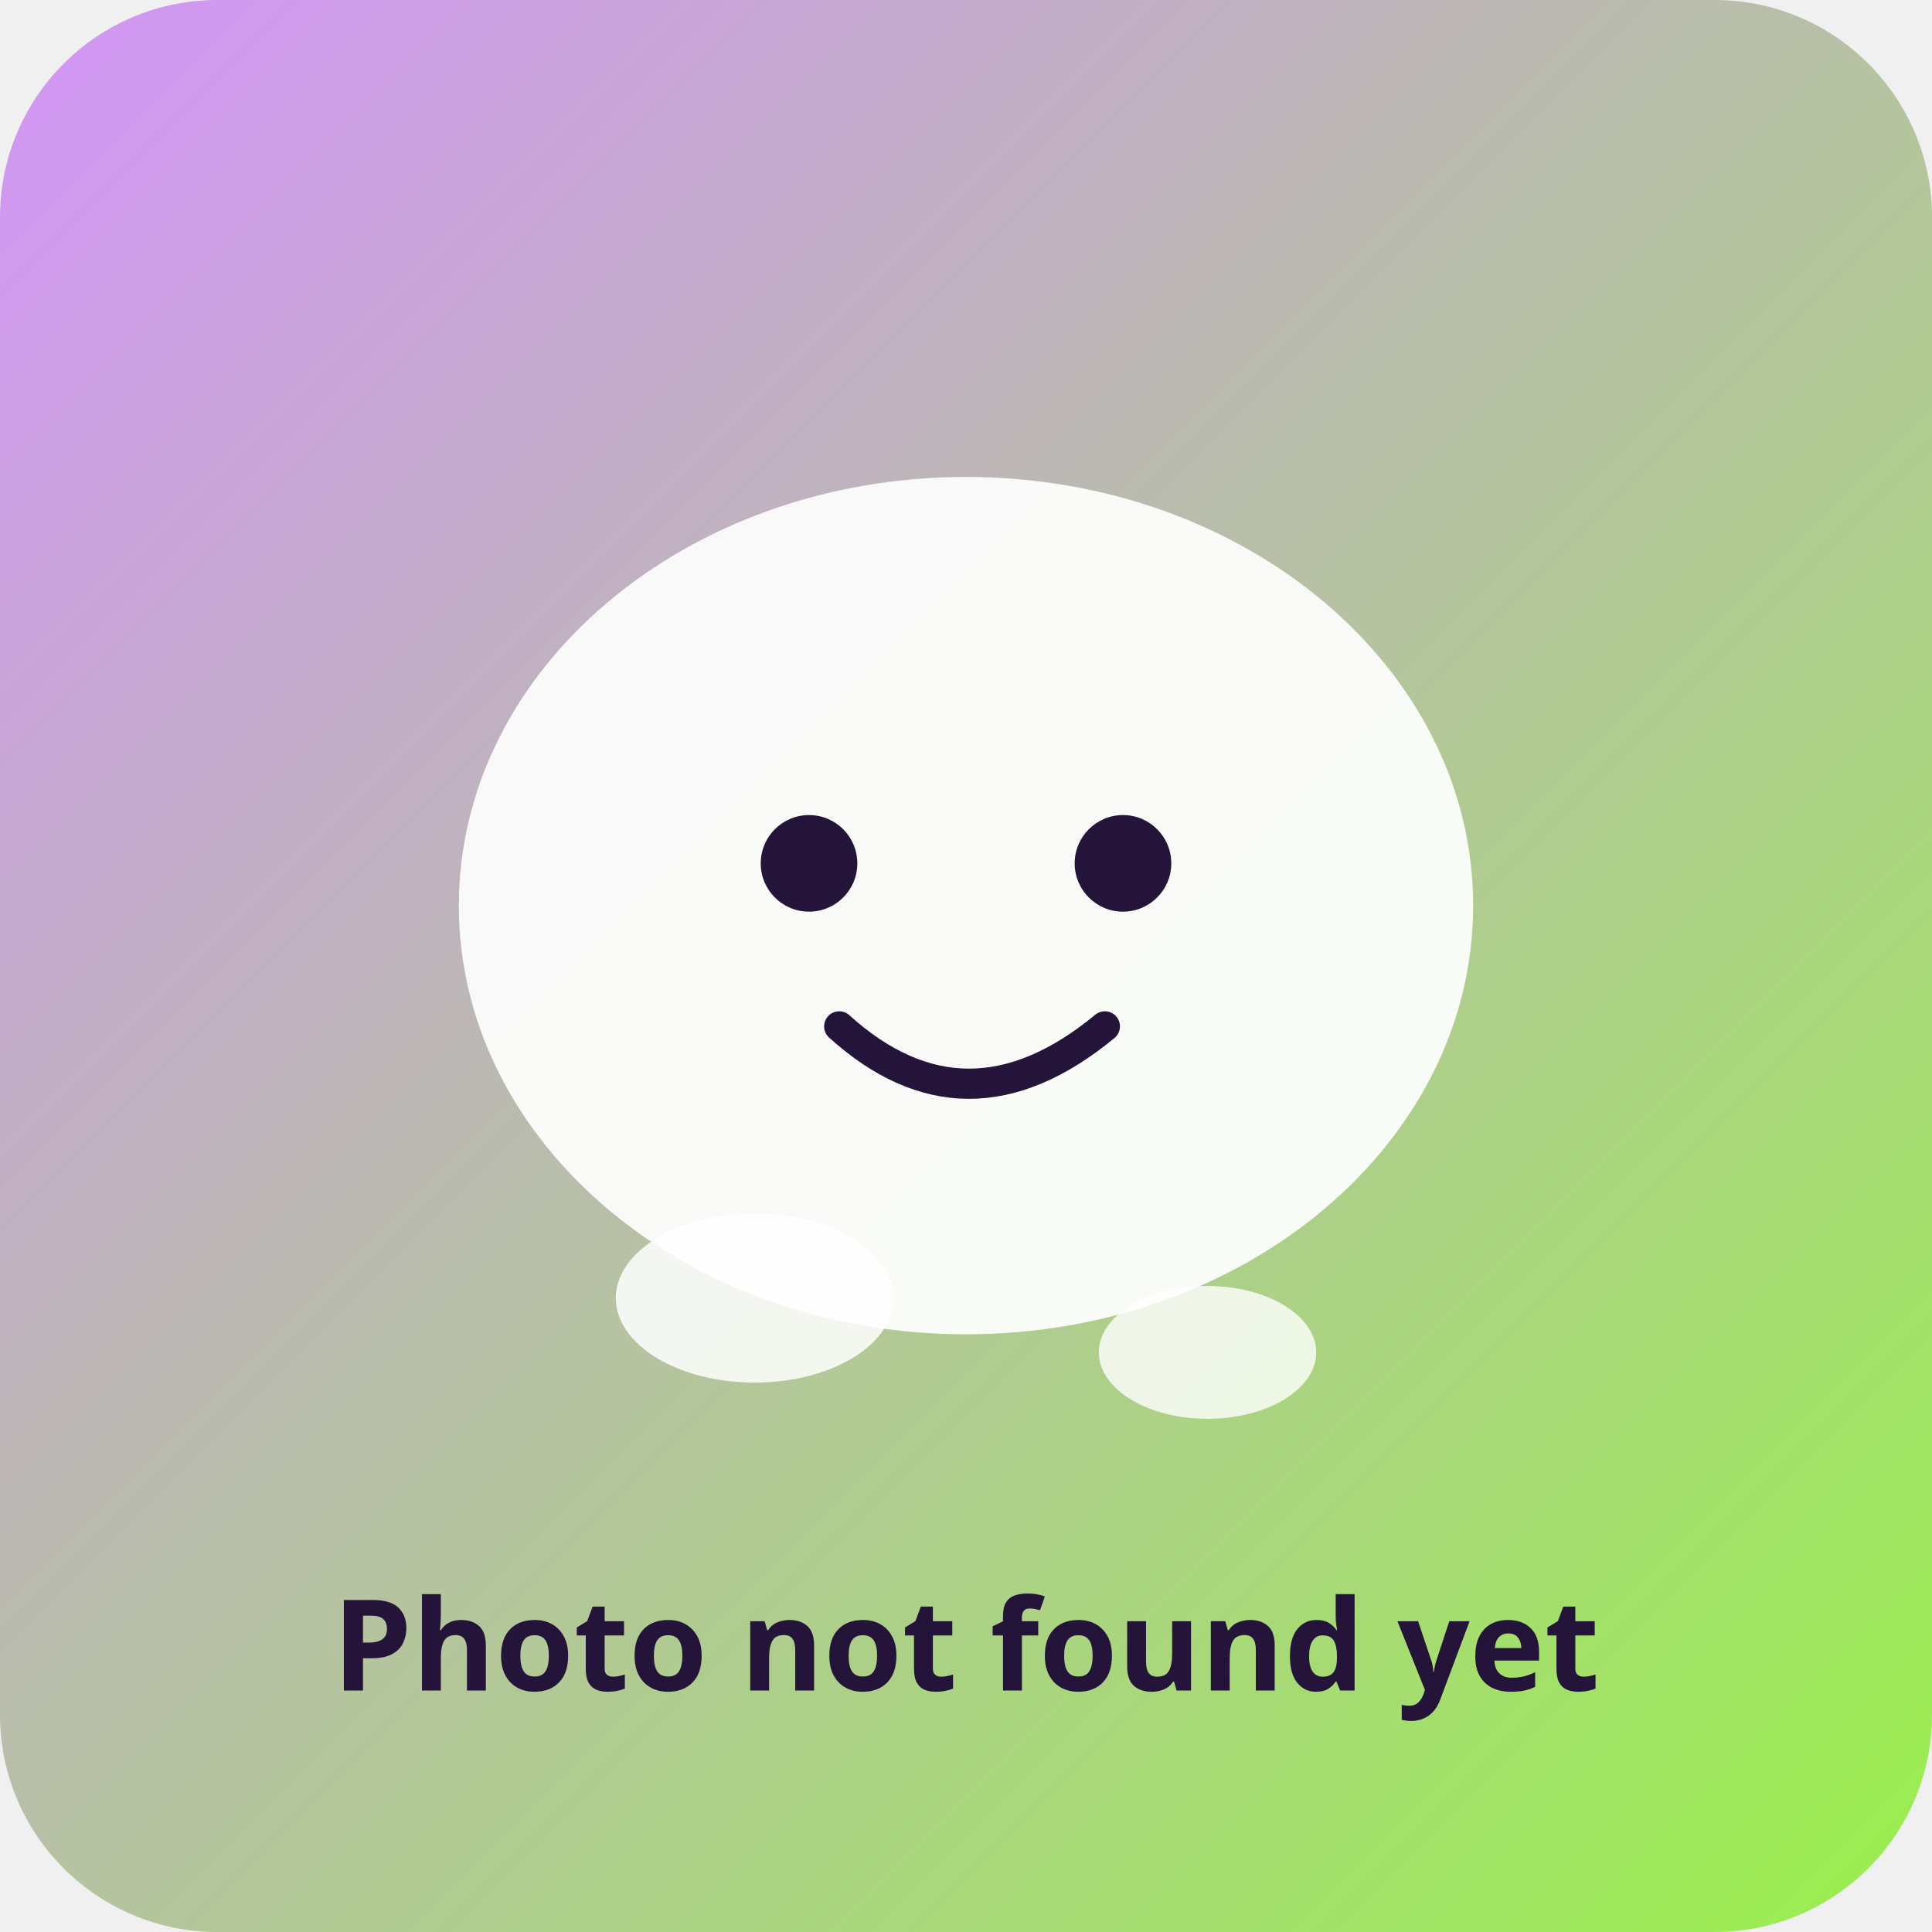
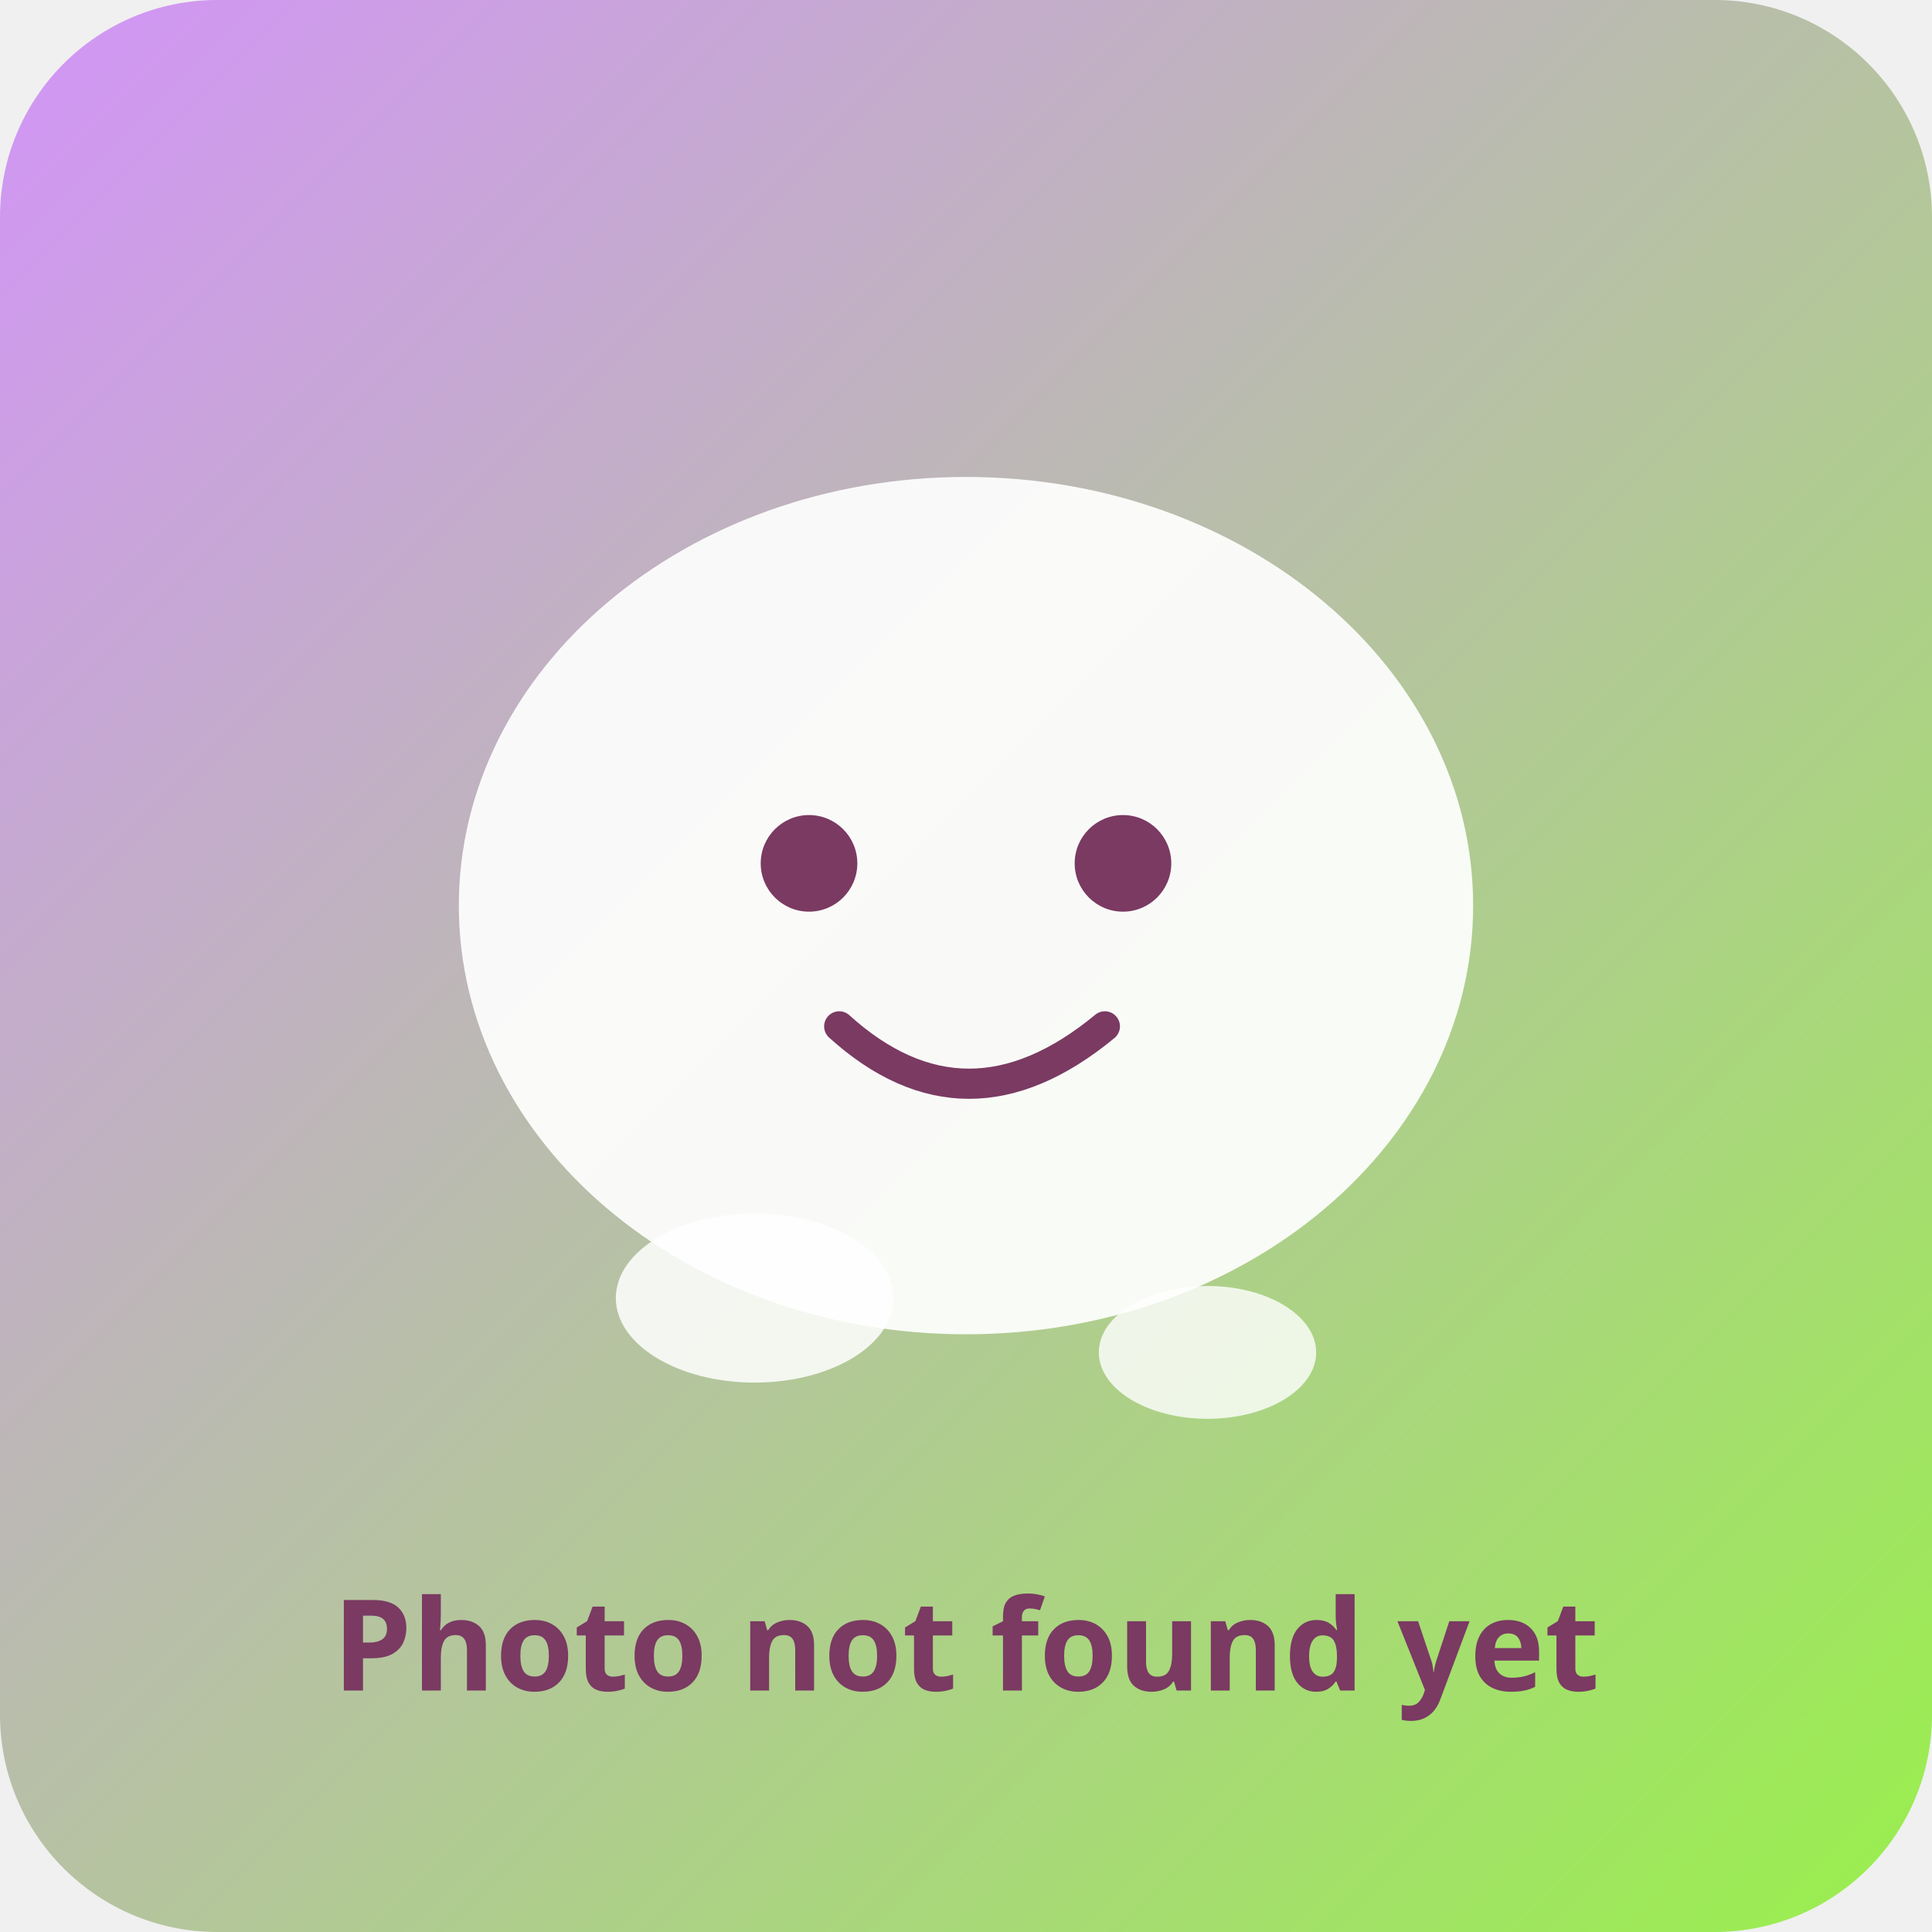
<svg xmlns="http://www.w3.org/2000/svg" viewBox="0 0 640 640" role="img" aria-label="Placeholder drawing, not a photo of Dohzee Prints">
  <defs>
    <linearGradient id="g" x1="0" y1="0" x2="1" y2="1">
      <stop offset="0" stop-color="hsl(277 90% 78%)" />
      <stop offset="1" stop-color="hsl(92 85% 62%)" />
    </linearGradient>
  </defs>
  <rect width="640" height="640" rx="72" fill="url(#g)" />
  <ellipse cx="320" cy="300" rx="168" ry="142" fill="#fff" opacity="0.92" />
  <ellipse cx="250" cy="430" rx="46" ry="28" fill="#fff" opacity="0.85" />
  <ellipse cx="400" cy="448" rx="36" ry="22" fill="#fff" opacity="0.8" />
-   <circle cx="268" cy="286" r="16" fill="#24143a" />
-   <circle cx="372" cy="286" r="16" fill="#24143a" />
-   <path d="M278 340 Q320 378 366 340" fill="none" stroke="#24143a" stroke-width="10" stroke-linecap="round" />
-   <text x="320" y="560" text-anchor="middle" font-family="Nunito, sans-serif" font-size="42" font-weight="700" fill="#24143a">Photo not found yet</text>
+   <circle cx="268" cy="286" r="16" fill="#7a3a62" />
+   <circle cx="372" cy="286" r="16" fill="#7a3a62" />
+   <path d="M278 340 Q320 378 366 340" fill="none" stroke="#7a3a62" stroke-width="10" stroke-linecap="round" />
+   <text x="320" y="560" text-anchor="middle" font-family="Nunito, sans-serif" font-size="42" font-weight="700" fill="#7a3a62">Photo not found yet</text>
</svg>
